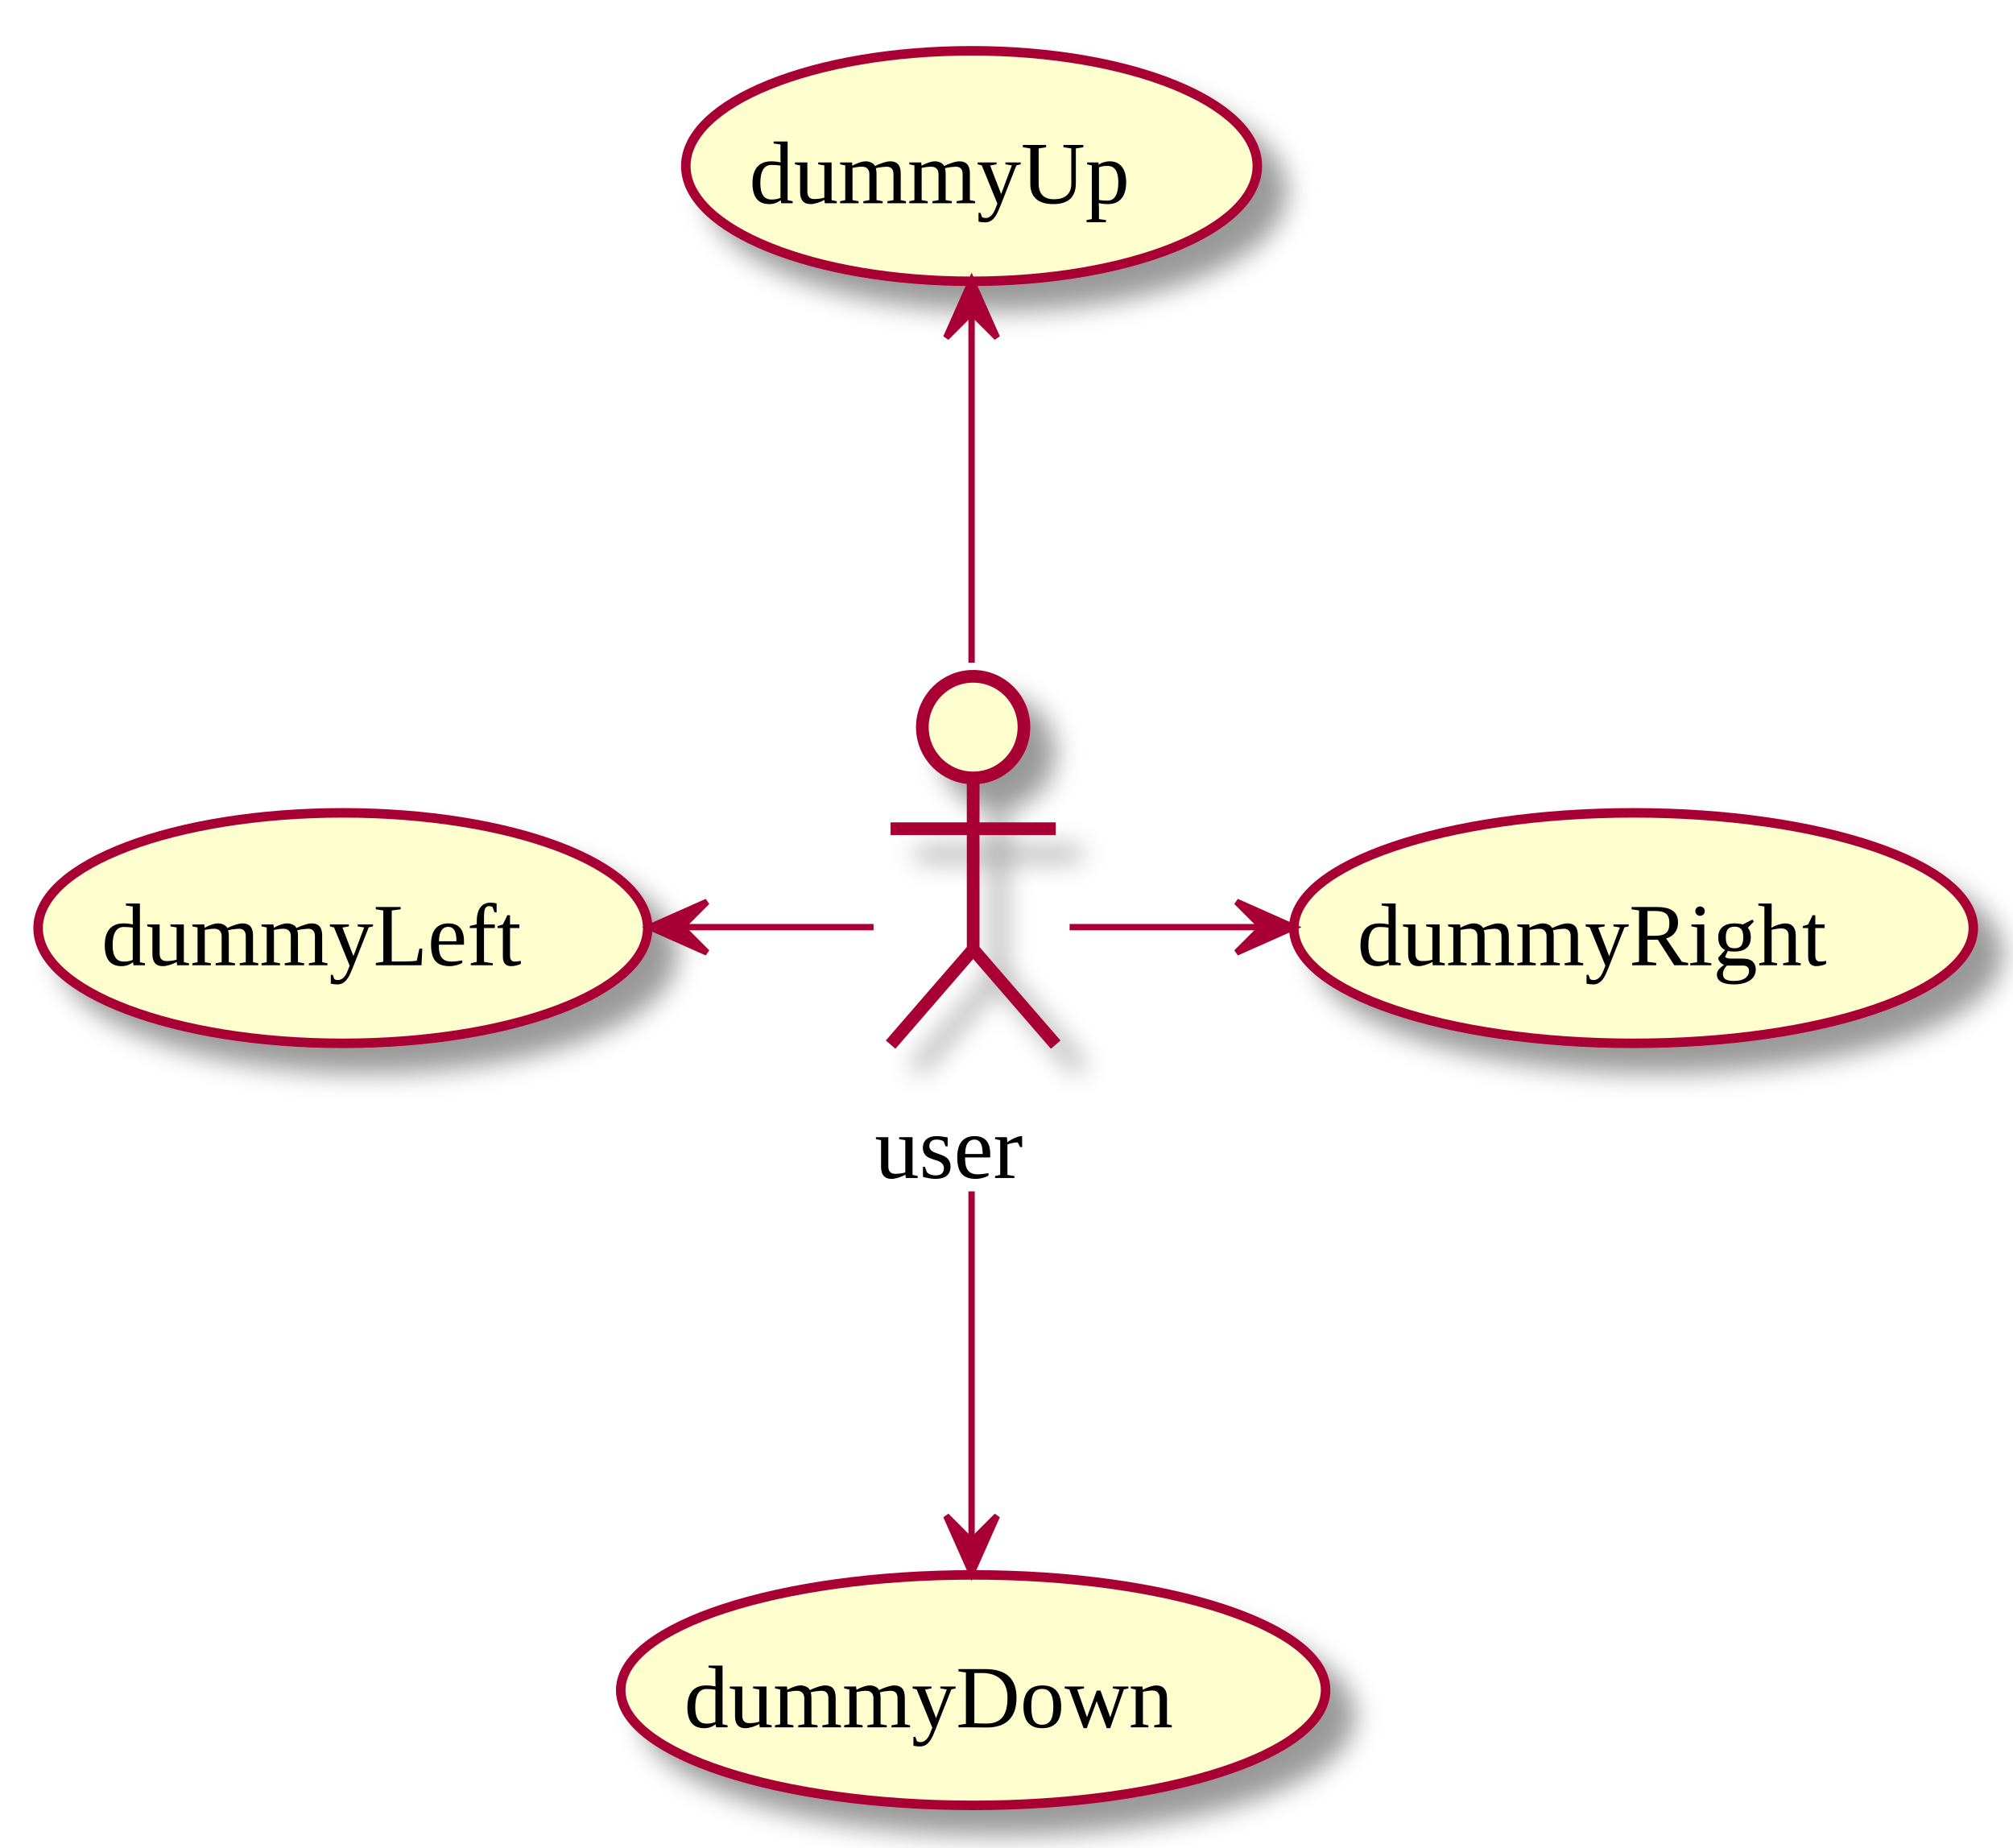
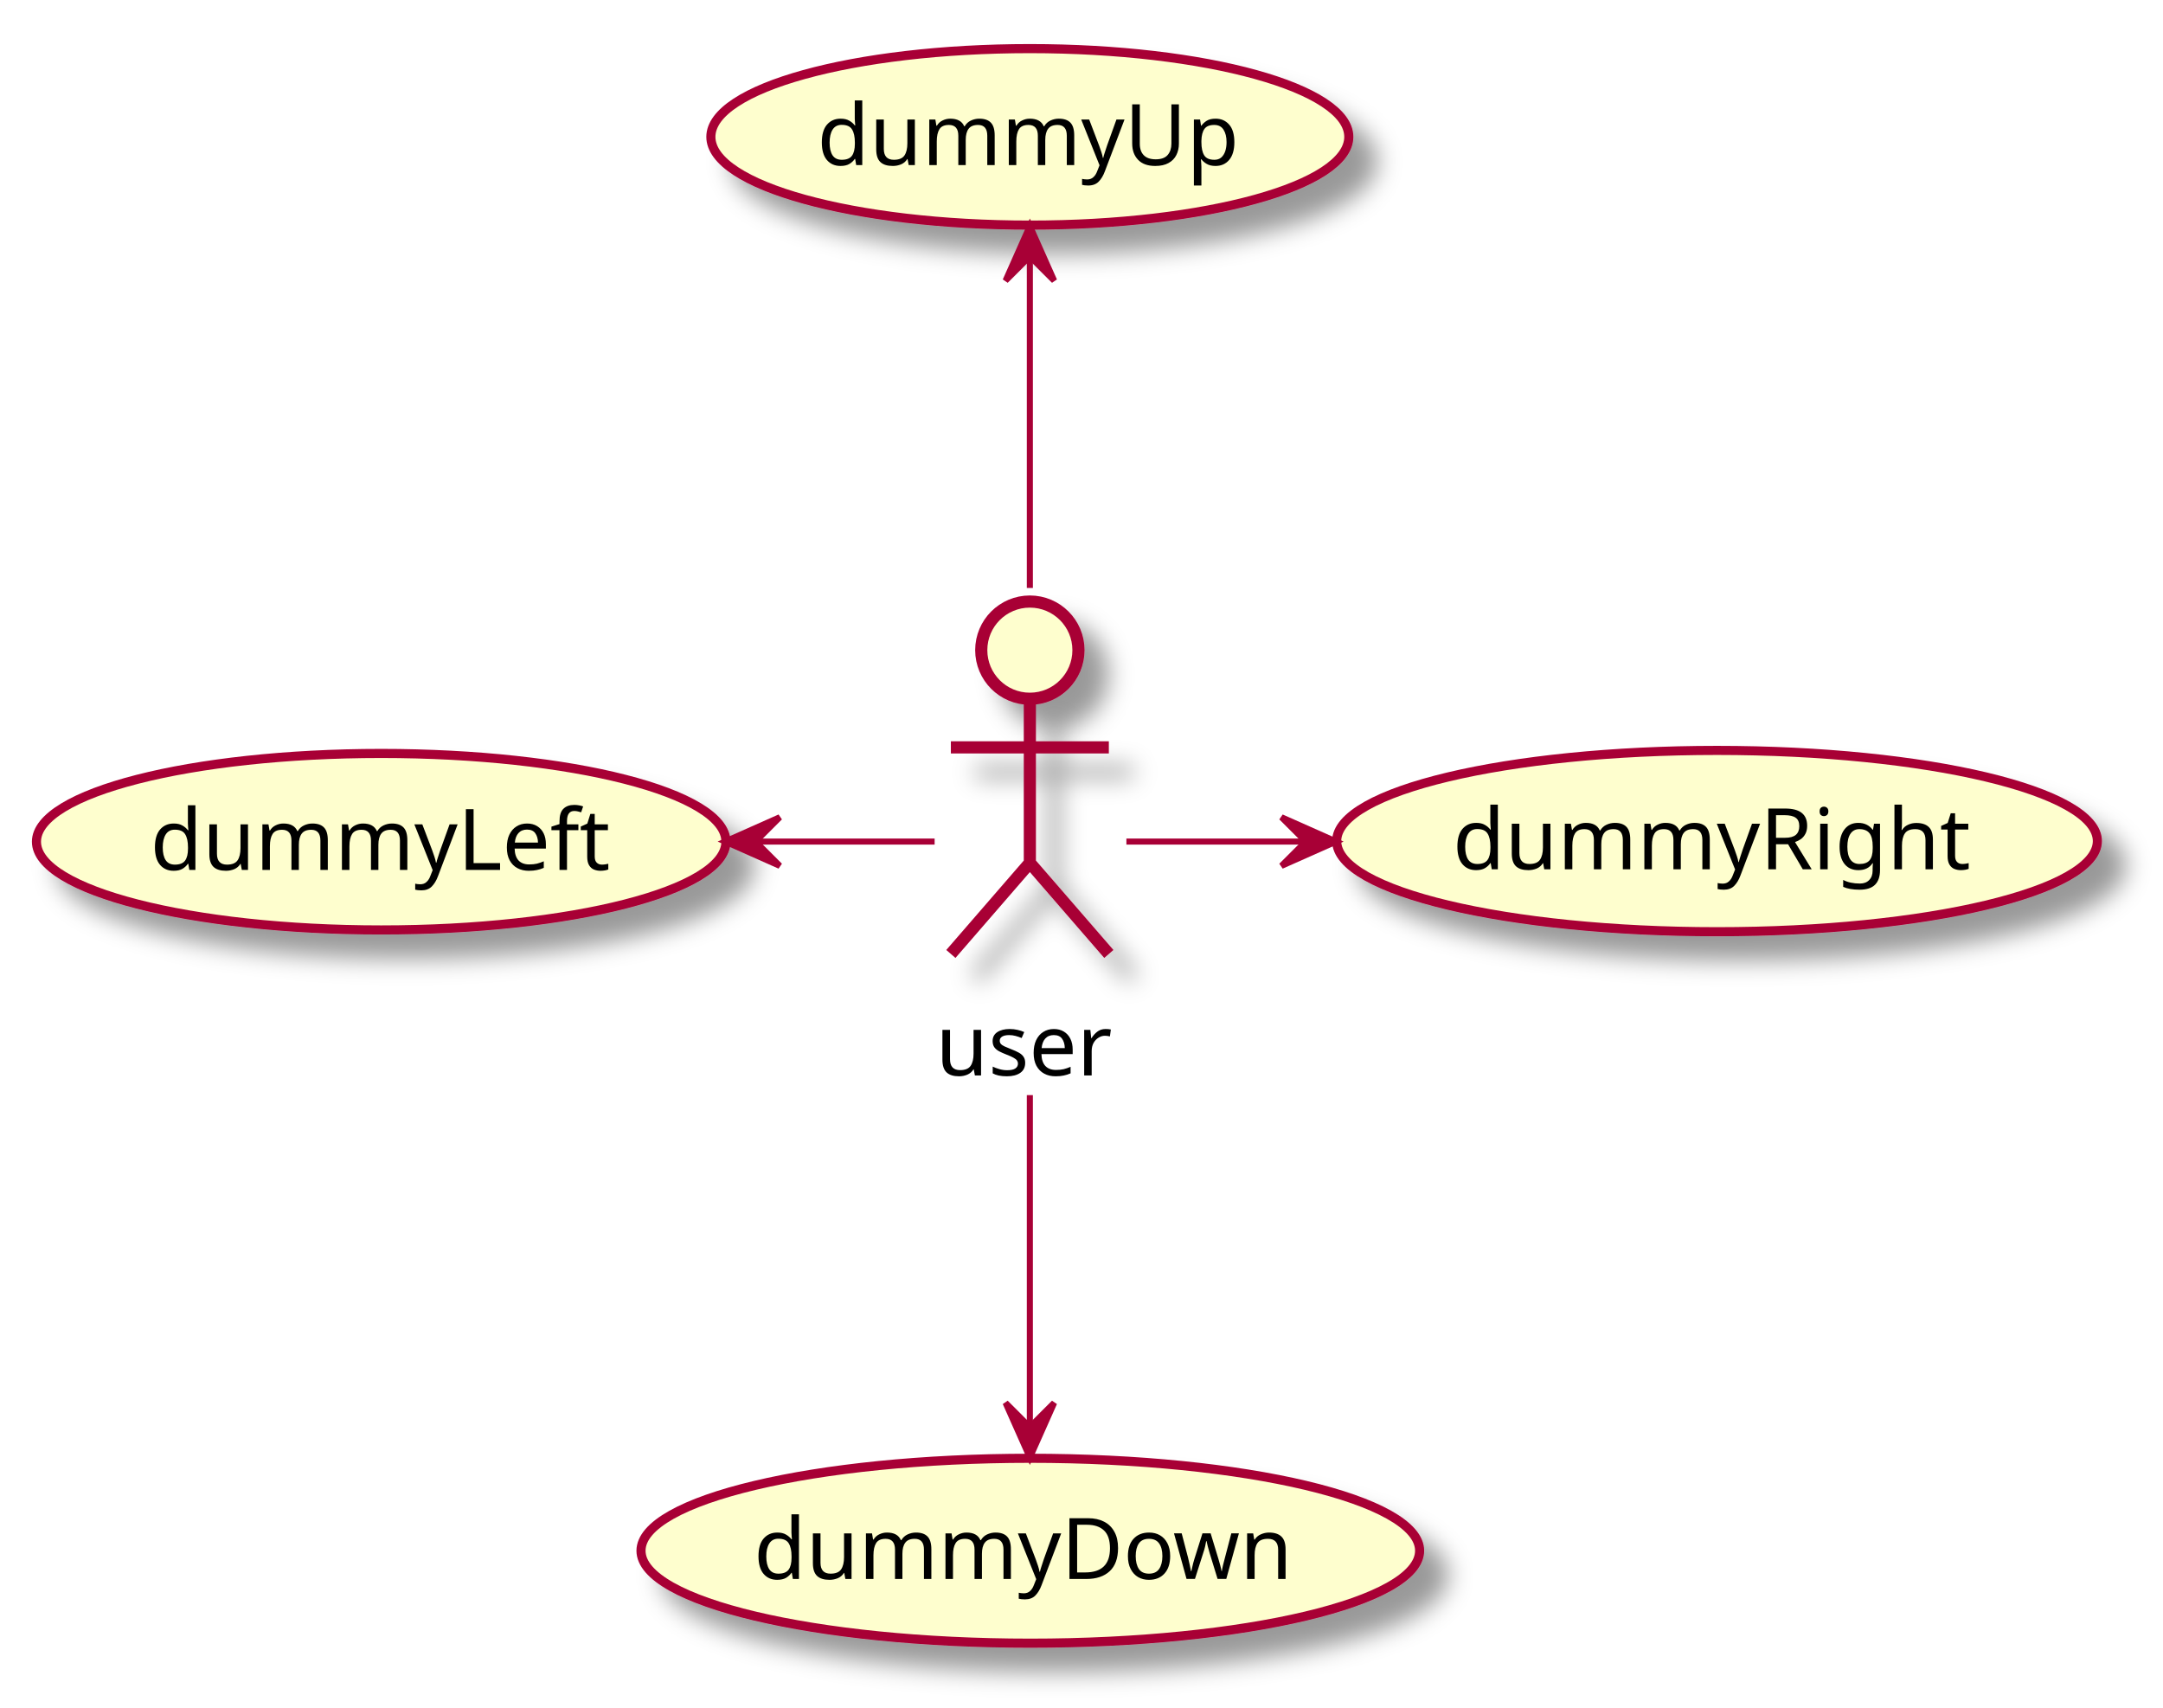
- <svg xmlns="http://www.w3.org/2000/svg" height="291pt" style="width:317px;height:291px;" version="1.1" viewBox="0 0 317 291" width="317pt">
+ <svg xmlns="http://www.w3.org/2000/svg" contentScriptType="application/ecmascript" contentStyleType="text/css" height="281px" preserveAspectRatio="none" style="width:356px;height:281px;" version="1.1" viewBox="0 0 356 281" width="356px" zoomAndPan="magnify">
  <defs>
-     <filter height="300%" id="f1" width="300%" x="-1" y="-1">
-       <feGaussianBlur result="blurOut" stdDeviation="2" />
+     <filter height="300%" id="fgk9x5go3mcn2" width="300%" x="-1" y="-1">
+       <feGaussianBlur result="blurOut" stdDeviation="2.0" />
      <feColorMatrix in="blurOut" result="blurOut2" type="matrix" values="0 0 0 0 0 0 0 0 0 0 0 0 0 0 0 0 0 0 .4 0" />
-       <feOffset dx="4" dy="4" in="blurOut2" result="blurOut3" />
+       <feOffset dx="4.0" dy="4.0" in="blurOut2" result="blurOut3" />
      <feBlend in="SourceGraphic" in2="blurOut3" mode="normal" />
    </filter>
  </defs>
  <g>
-     <ellipse cx="153.25" cy="114.5" fill="#FEFECE" filter="url(#f1)" rx="8" ry="8" style="stroke: #A80036; stroke-width: 2.0;" />
-     <path d="M153.25,122.5 L153.25,149.5 M140.25,130.5 L166.25,130.5 M153.25,149.5 L140.25,164.5 M153.25,149.5 L166.25,164.5 " fill="#FEFECE" filter="url(#f1)" style="stroke: #A80036; stroke-width: 2.0;" />
-     <text fill="#000000" font-size="14" lengthAdjust="spacingAndGlyphs" textLength="31" x="137.75" y="185.5">user</text>
-     <ellipse cx="54" cy="146.148" fill="#FEFECE" filter="url(#f1)" rx="48" ry="18.148" style="stroke: #A80036; stroke-width: 1.5;" />
-     <text fill="#000000" font-size="14" lengthAdjust="spacingAndGlyphs" textLength="76" x="16" y="152">dummyLeft</text>
-     <ellipse cx="257.25" cy="146.148" fill="#FEFECE" filter="url(#f1)" rx="53.5" ry="18.148" style="stroke: #A80036; stroke-width: 1.5;" />
-     <text fill="#000000" font-size="14" lengthAdjust="spacingAndGlyphs" textLength="87" x="213.75" y="152">dummyRight</text>
-     <ellipse cx="153" cy="26.148" fill="#FEFECE" filter="url(#f1)" rx="45" ry="18.148" style="stroke: #A80036; stroke-width: 1.5;" />
-     <text fill="#000000" font-size="14" lengthAdjust="spacingAndGlyphs" textLength="70" x="118" y="32">dummyUp</text>
-     <ellipse cx="153.25" cy="266.148" fill="#FEFECE" filter="url(#f1)" rx="55.5" ry="18.148" style="stroke: #A80036; stroke-width: 1.5;" />
-     <text fill="#000000" font-size="14" lengthAdjust="spacingAndGlyphs" textLength="91" x="107.75" y="272">dummyDown</text>
-     <path d="M107.569,146 C117.567,146 127.566,146 137.564,146 " fill="none" style="stroke: #A80036; stroke-width: 1.0;" />
-     <polygon fill="#A80036" points="102.34,146,111.34,150,107.34,146,111.34,142,102.34,146" style="stroke: #A80036; stroke-width: 1.0;" />
-     <path d="M168.438,146 C178.454,146 188.47,146 198.486,146 " fill="none" style="stroke: #A80036; stroke-width: 1.0;" />
-     <polygon fill="#A80036" points="203.724,146,194.724,142,198.724,146,194.724,150,203.724,146" style="stroke: #A80036; stroke-width: 1.0;" />
-     <path d="M153,49.19 C153,64.702 153,85.867 153,104.359 " fill="none" style="stroke: #A80036; stroke-width: 1.0;" />
-     <polygon fill="#A80036" points="153,44.158,149,53.158,153,49.158,157,53.158,153,44.158" style="stroke: #A80036; stroke-width: 1.0;" />
-     <path d="M153,187.609 C153,206.057 153,227.17 153,242.679 " fill="none" style="stroke: #A80036; stroke-width: 1.0;" />
-     <polygon fill="#A80036" points="153,247.712,157,238.712,153,242.712,149,238.712,153,247.712" style="stroke: #A80036; stroke-width: 1.0;" />
+     <ellipse cx="169.5" cy="107" fill="#FEFECE" filter="url(#fgk9x5go3mcn2)" rx="8" ry="8" style="stroke: #A80036; stroke-width: 2.0;" />
+     <path d="M169.5,115 L169.5,142 M156.5,123 L182.5,123 M169.5,142 L156.5,157 M169.5,142 L182.5,157 " fill="none" filter="url(#fgk9x5go3mcn2)" style="stroke: #A80036; stroke-width: 2.0;" />
+     <text fill="#000000" font-family="sans-serif" font-size="14" lengthAdjust="spacingAndGlyphs" textLength="31" x="154" y="176.995">user</text>
+     <ellipse cx="62.74" cy="138.524" fill="#FEFECE" filter="url(#fgk9x5go3mcn2)" rx="56.74" ry="14.524" style="stroke: #A80036; stroke-width: 1.5;" />
+     <text fill="#000000" font-family="sans-serif" font-size="14" lengthAdjust="spacingAndGlyphs" textLength="76" x="24.74" y="143.172">dummyLeft</text>
+     <ellipse cx="282.6" cy="138.42" fill="#FEFECE" filter="url(#fgk9x5go3mcn2)" rx="62.6" ry="14.92" style="stroke: #A80036; stroke-width: 1.5;" />
+     <text fill="#000000" font-family="sans-serif" font-size="14" lengthAdjust="spacingAndGlyphs" textLength="87" x="239.1" y="143.069">dummyRight</text>
+     <ellipse cx="169.498" cy="22.524" fill="#FEFECE" filter="url(#fgk9x5go3mcn2)" rx="52.498" ry="14.524" style="stroke: #A80036; stroke-width: 1.5;" />
+     <text fill="#000000" font-family="sans-serif" font-size="14" lengthAdjust="spacingAndGlyphs" textLength="70" x="134.498" y="27.172">dummyUp</text>
+     <ellipse cx="169.575" cy="255.215" fill="#FEFECE" filter="url(#fgk9x5go3mcn2)" rx="64.075" ry="15.215" style="stroke: #A80036; stroke-width: 1.5;" />
+     <text fill="#000000" font-family="sans-serif" font-size="14" lengthAdjust="spacingAndGlyphs" textLength="91" x="124.075" y="259.863">dummyDown</text>
+     <path d="M124.462,138.5 C134.25,138.5 144.038,138.5 153.826,138.5 " fill="none" id="dummyLeft-user" style="stroke: #A80036; stroke-width: 1.0;" />
+     <polygon fill="#A80036" points="119.344,138.5,128.344,142.5,124.344,138.5,128.344,134.5,119.344,138.5" style="stroke: #A80036; stroke-width: 1.0;" />
+     <path d="M185.391,138.5 C195.189,138.5 204.988,138.5 214.786,138.5 " fill="none" id="user-dummyRight" style="stroke: #A80036; stroke-width: 1.0;" />
+     <polygon fill="#A80036" points="219.91,138.5,210.91,134.5,214.91,138.5,210.91,142.5,219.91,138.5" style="stroke: #A80036; stroke-width: 1.0;" />
+     <path d="M169.5,42.396 C169.5,57.306 169.5,78.242 169.5,96.769 " fill="none" id="dummyUp-user" style="stroke: #A80036; stroke-width: 1.0;" />
+     <polygon fill="#A80036" points="169.5,37.191,165.5,46.191,169.5,42.191,173.5,46.191,169.5,37.191" style="stroke: #A80036; stroke-width: 1.0;" />
+     <path d="M169.5,180.23 C169.5,198.721 169.5,219.634 169.5,234.631 " fill="none" id="user-dummyDown" style="stroke: #A80036; stroke-width: 1.0;" />
+     <polygon fill="#A80036" points="169.5,239.873,173.5,230.873,169.5,234.873,165.5,230.873,169.5,239.873" style="stroke: #A80036; stroke-width: 1.0;" />
  </g>
</svg>
